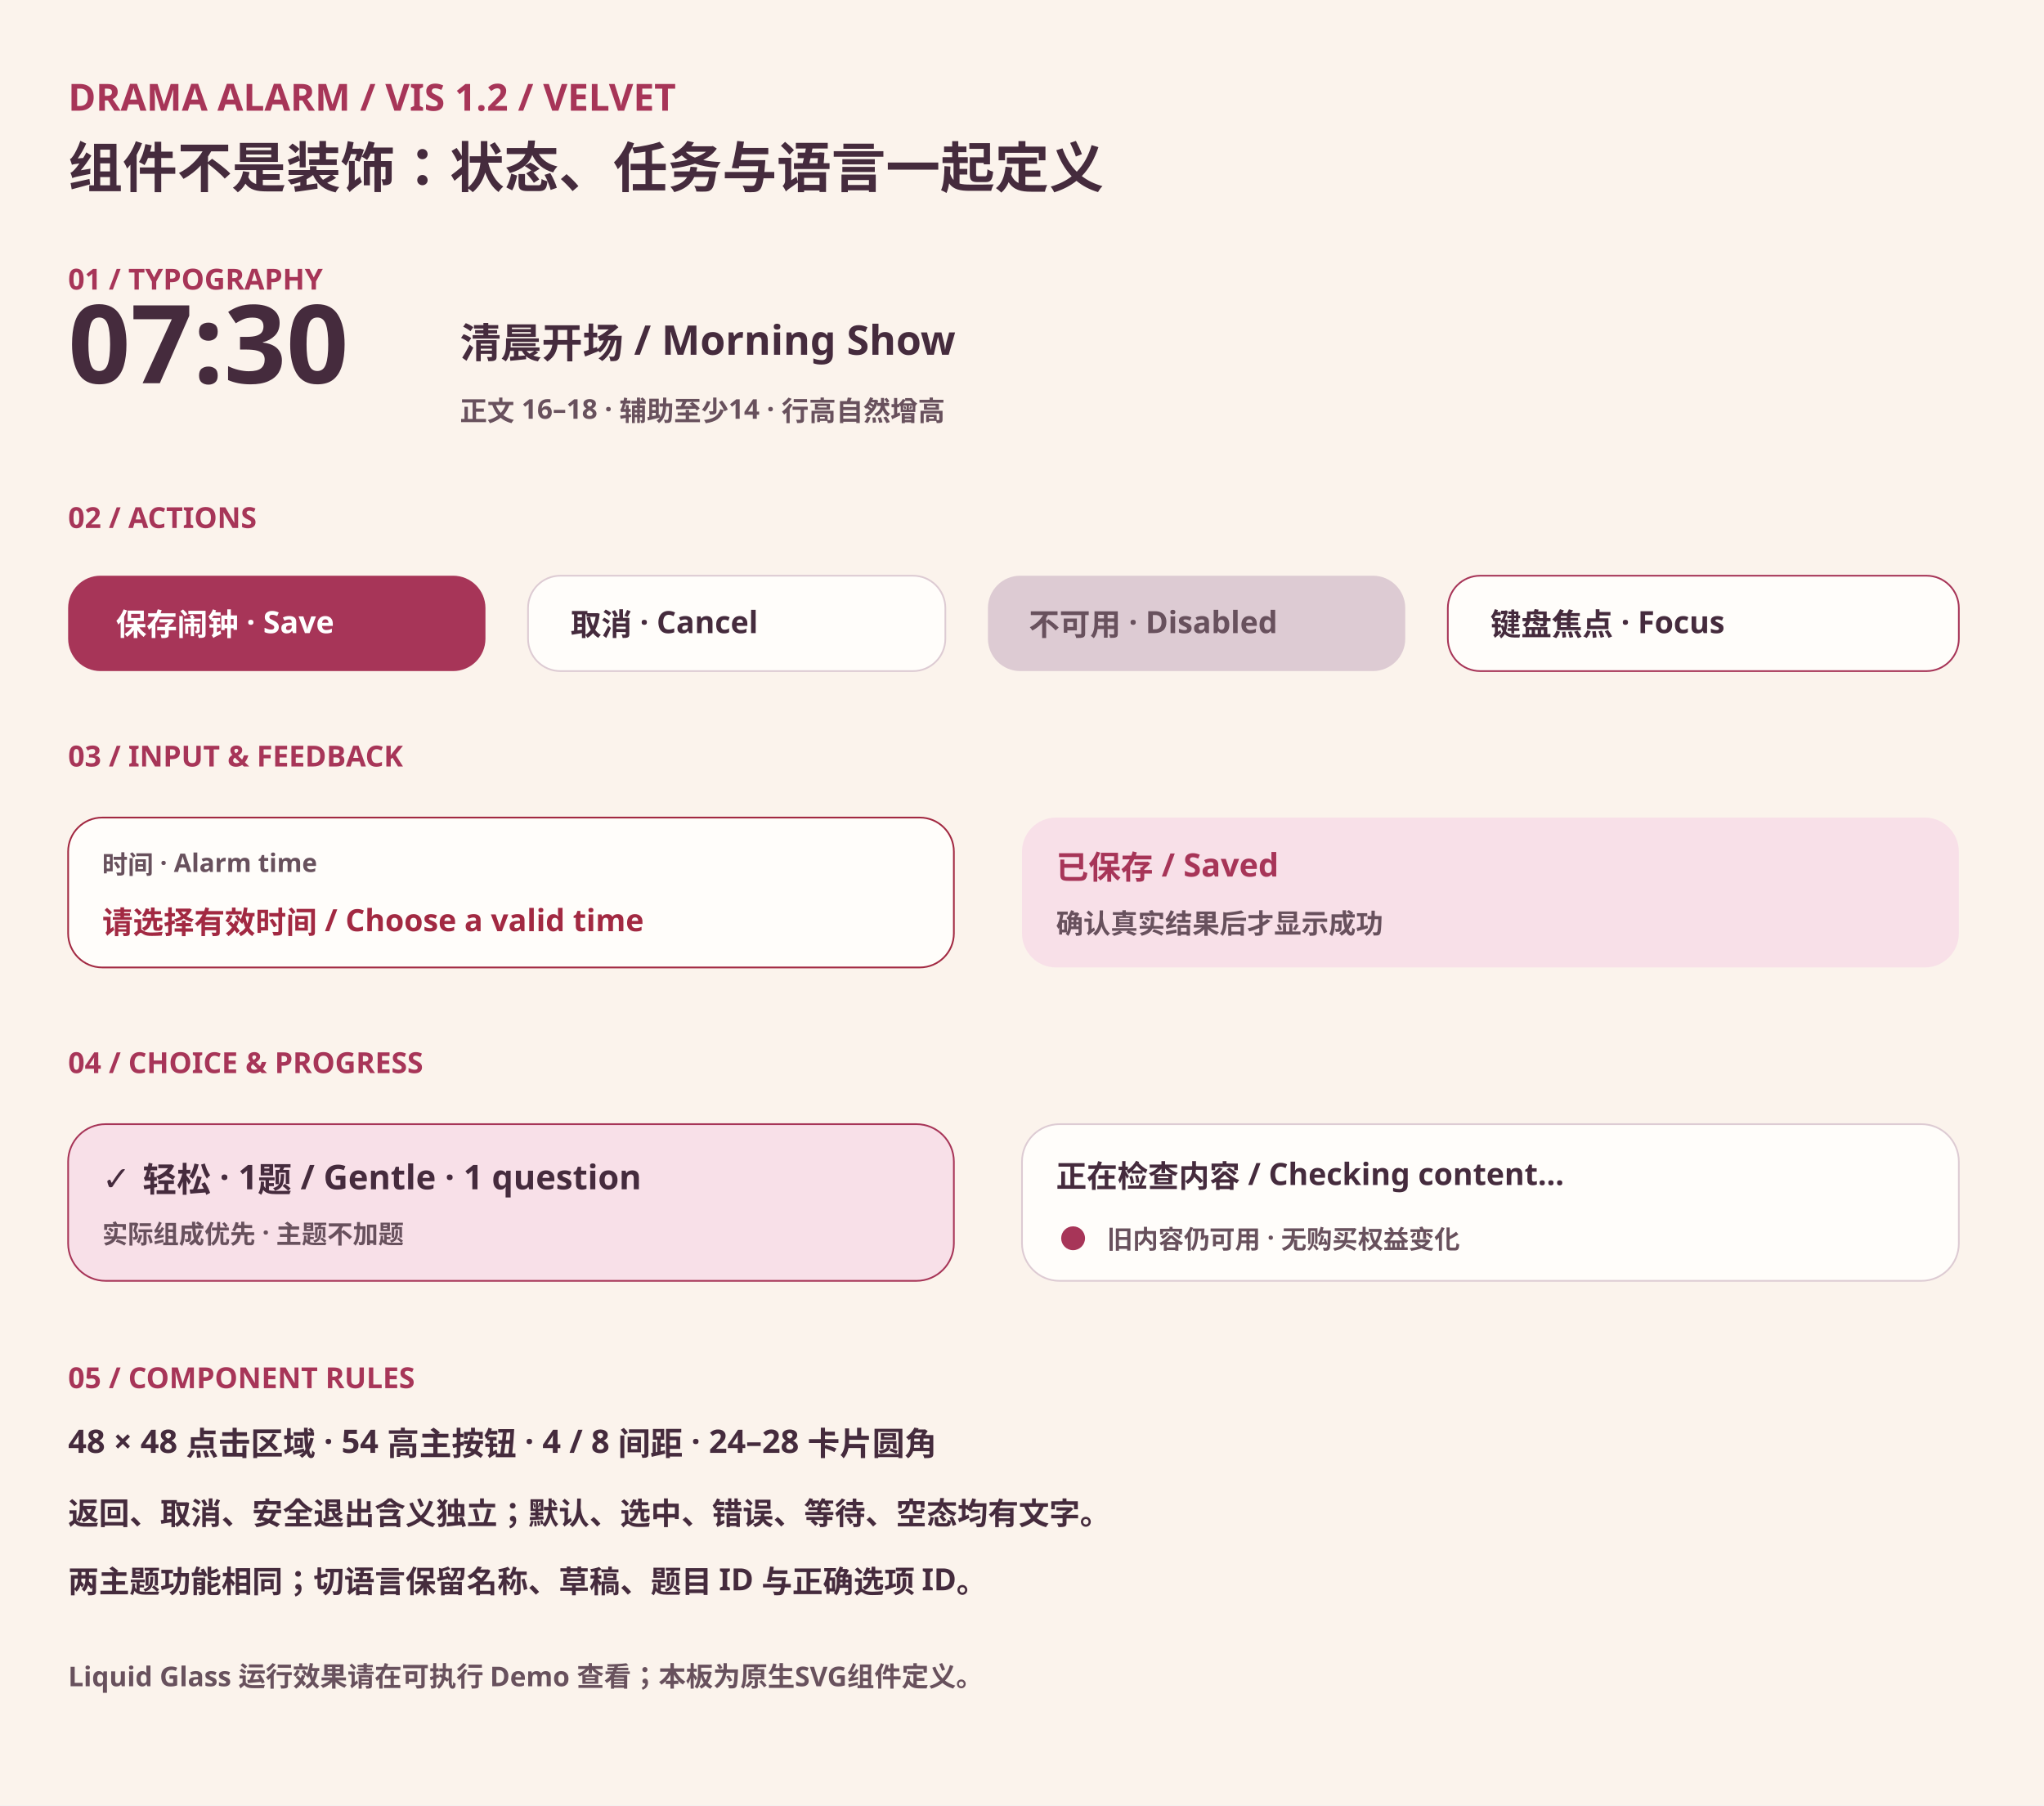
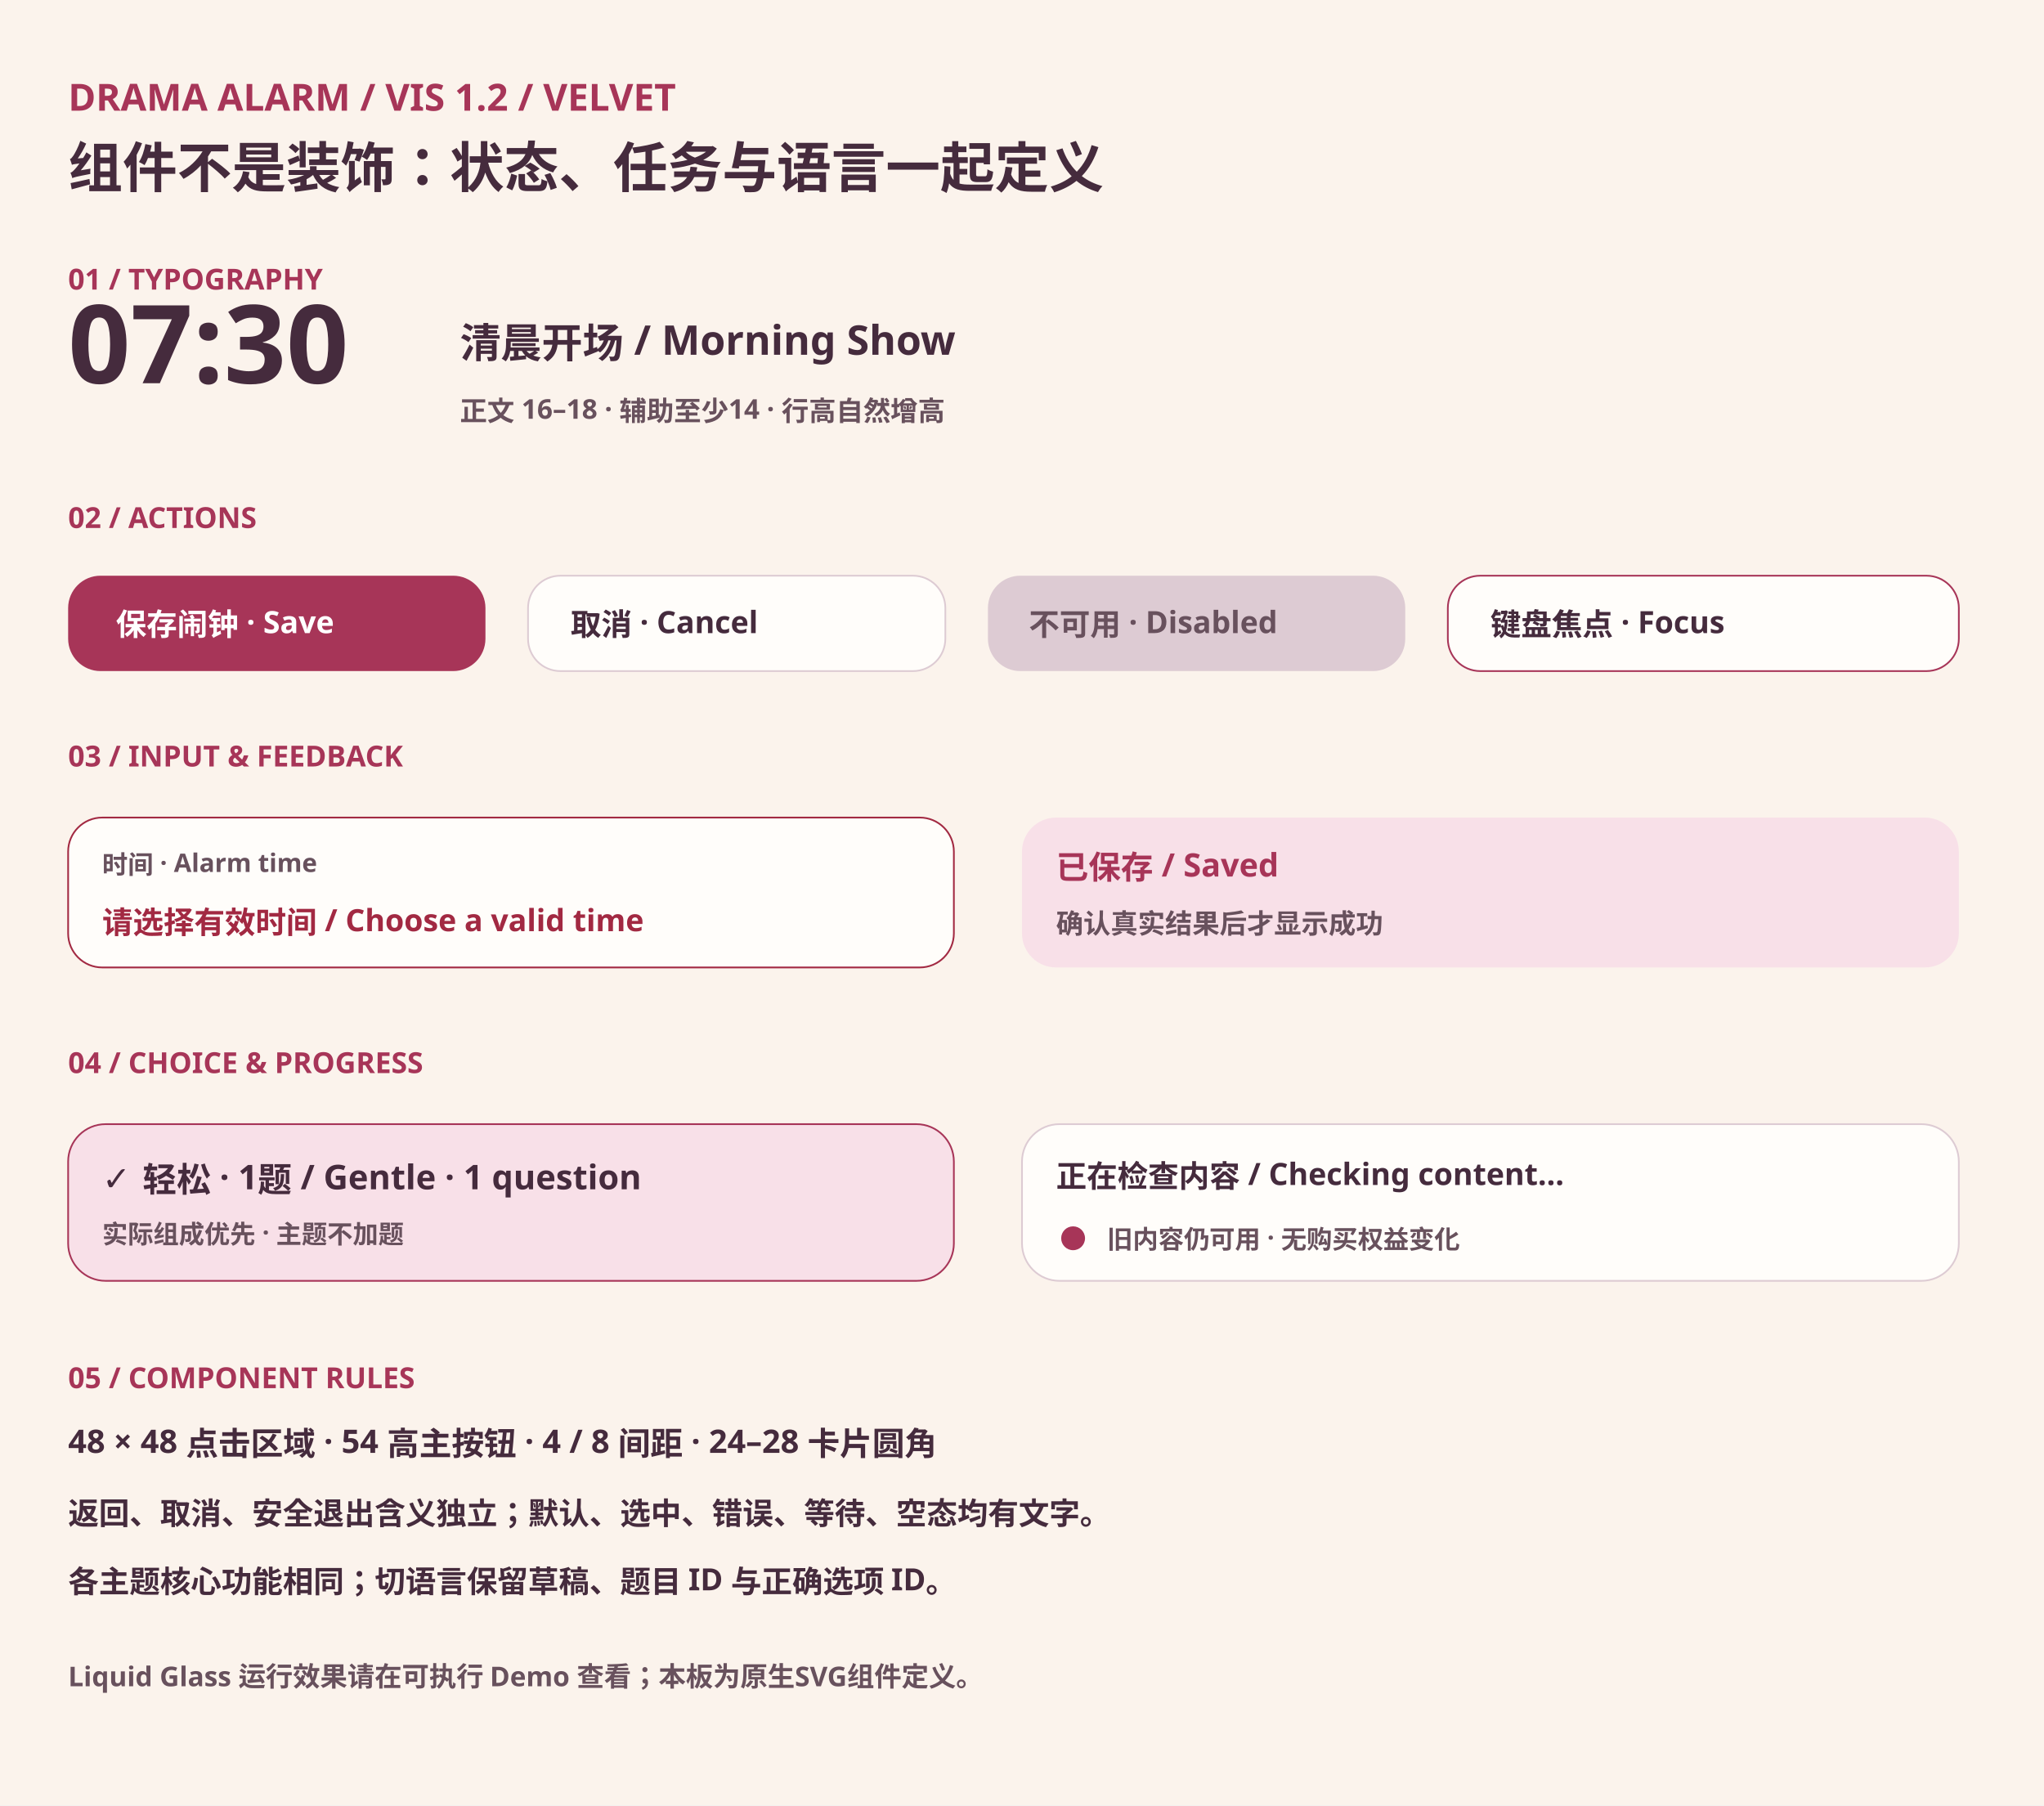
<svg xmlns="http://www.w3.org/2000/svg" width="1200" height="1060" viewBox="0 0 1200 1060">
  <style>text{font-family:'Avenir Next','PingFang SC',sans-serif;font-weight:550}@media(prefers-reduced-motion:reduce){animate{display:none}}</style>
  <rect x="0" y="0" width="1200" height="1060" rx="0" fill="#fbf3ec" stroke="none" />
  <text x="40" y="65" font-size="22" fill="#a73558">DRAMA ALARM / VIS 1.2 / VELVET</text>
  <text x="40" y="110" font-size="32" fill="#452b3d">组件不是装饰：状态、任务与语言一起定义</text>
  <text x="40" y="170" font-size="17" fill="#a73558">01 / TYPOGRAPHY</text>
  <text x="40" y="225" font-size="64" fill="#452b3d">07:30</text>
  <text x="270" y="210" font-size="24" fill="#452b3d">清晨开场 / Morning Show</text>
  <text x="270" y="247" font-size="16" fill="#68515d">正文 16–18 · 辅助至少14 · 行高自然增高</text>
  <text x="40" y="310" font-size="17" fill="#a73558">02 / ACTIONS</text>
  <rect x="40" y="338" width="245" height="56" rx="19" fill="#a73558" stroke="none" />
  <text x="68" y="373" font-size="18" fill="#fff">保存闹钟 · Save</text>
  <rect x="310" y="338" width="245" height="56" rx="19" fill="#fffdfa" stroke="#ddcbd3" />
  <text x="335" y="373" font-size="18" fill="#452b3d">取消 · Cancel</text>
  <rect x="580" y="338" width="245" height="56" rx="19" fill="#ddcbd3" stroke="none" />
  <text x="604" y="373" font-size="18" fill="#68515d">不可用 · Disabled</text>
  <rect x="850" y="338" width="300" height="56" rx="19" fill="#fffdfa" stroke="#a73558" />
  <text x="875" y="373" font-size="18" fill="#452b3d">键盘焦点 · Focus</text>
  <text x="40" y="450" font-size="17" fill="#a73558">03 / INPUT &amp; FEEDBACK</text>
  <rect x="40" y="480" width="520" height="88" rx="20" fill="#fffdfa" stroke="#a22942" />
  <text x="60" y="513" font-size="15" fill="#68515d">时间 · Alarm time</text>
  <text x="60" y="548" font-size="18" fill="#a22942">请选择有效时间 / Choose a valid time</text>
  <rect x="600" y="480" width="550" height="88" rx="20" fill="#f8e0e8" stroke="none" />
  <text x="620" y="516" font-size="19" fill="#a73558">已保存 / Saved</text>
  <text x="620" y="548" font-size="16" fill="#68515d">确认真实结果后才显示成功</text>
  <text x="40" y="630" font-size="17" fill="#a73558">04 / CHOICE &amp; PROGRESS</text>
  <rect x="40" y="660" width="520" height="92" rx="22" fill="#f8e0e8" stroke="#a73558" />
  <text x="60" y="699" font-size="20" fill="#452b3d">✓ 轻松 · 1题 / Gentle · 1 question</text>
  <text x="60" y="730" font-size="15" fill="#68515d">实际组成优先 · 主题不加题</text>
  <rect x="600" y="660" width="550" height="92" rx="22" fill="#fffdfa" stroke="#ddcbd3" />
  <text x="620" y="697" font-size="18" fill="#452b3d">正在检查内容 / Checking content…</text>
  <circle cx="630" cy="727" r="7" fill="#a73558">
    <animate attributeName="opacity" values=".3;1;.3" dur="2s" repeatCount="indefinite" />
  </circle>
  <text x="650" y="733" font-size="15" fill="#68515d">旧内容仍可用 · 无购买权益变化</text>
  <text x="40" y="815" font-size="17" fill="#a73558">05 / COMPONENT RULES</text>
  <text x="40" y="853" font-size="19" fill="#452b3d">48 × 48 点击区域 · 54 高主按钮 · 4 / 8 间距 · 24–28 卡片圆角</text>
  <text x="40" y="895" font-size="18" fill="#452b3d">返回、取消、安全退出含义独立；默认、选中、错误、等待、空态均有文字。</text>
-   <text x="40" y="935" font-size="18" fill="#452b3d">两主题功能相同；切语言保留名称、草稿、题目 ID 与正确选项 ID。</text>
+   <text x="40" y="935" font-size="18" fill="#452b3d">各主题核心功能相同；切语言保留草稿、题目 ID 与正确选项 ID。</text>
  <text x="40" y="990" font-size="16" fill="#68515d">Liquid Glass 运行效果请在可执行 Demo 查看；本板为原生SVG组件定义。</text>
</svg>
